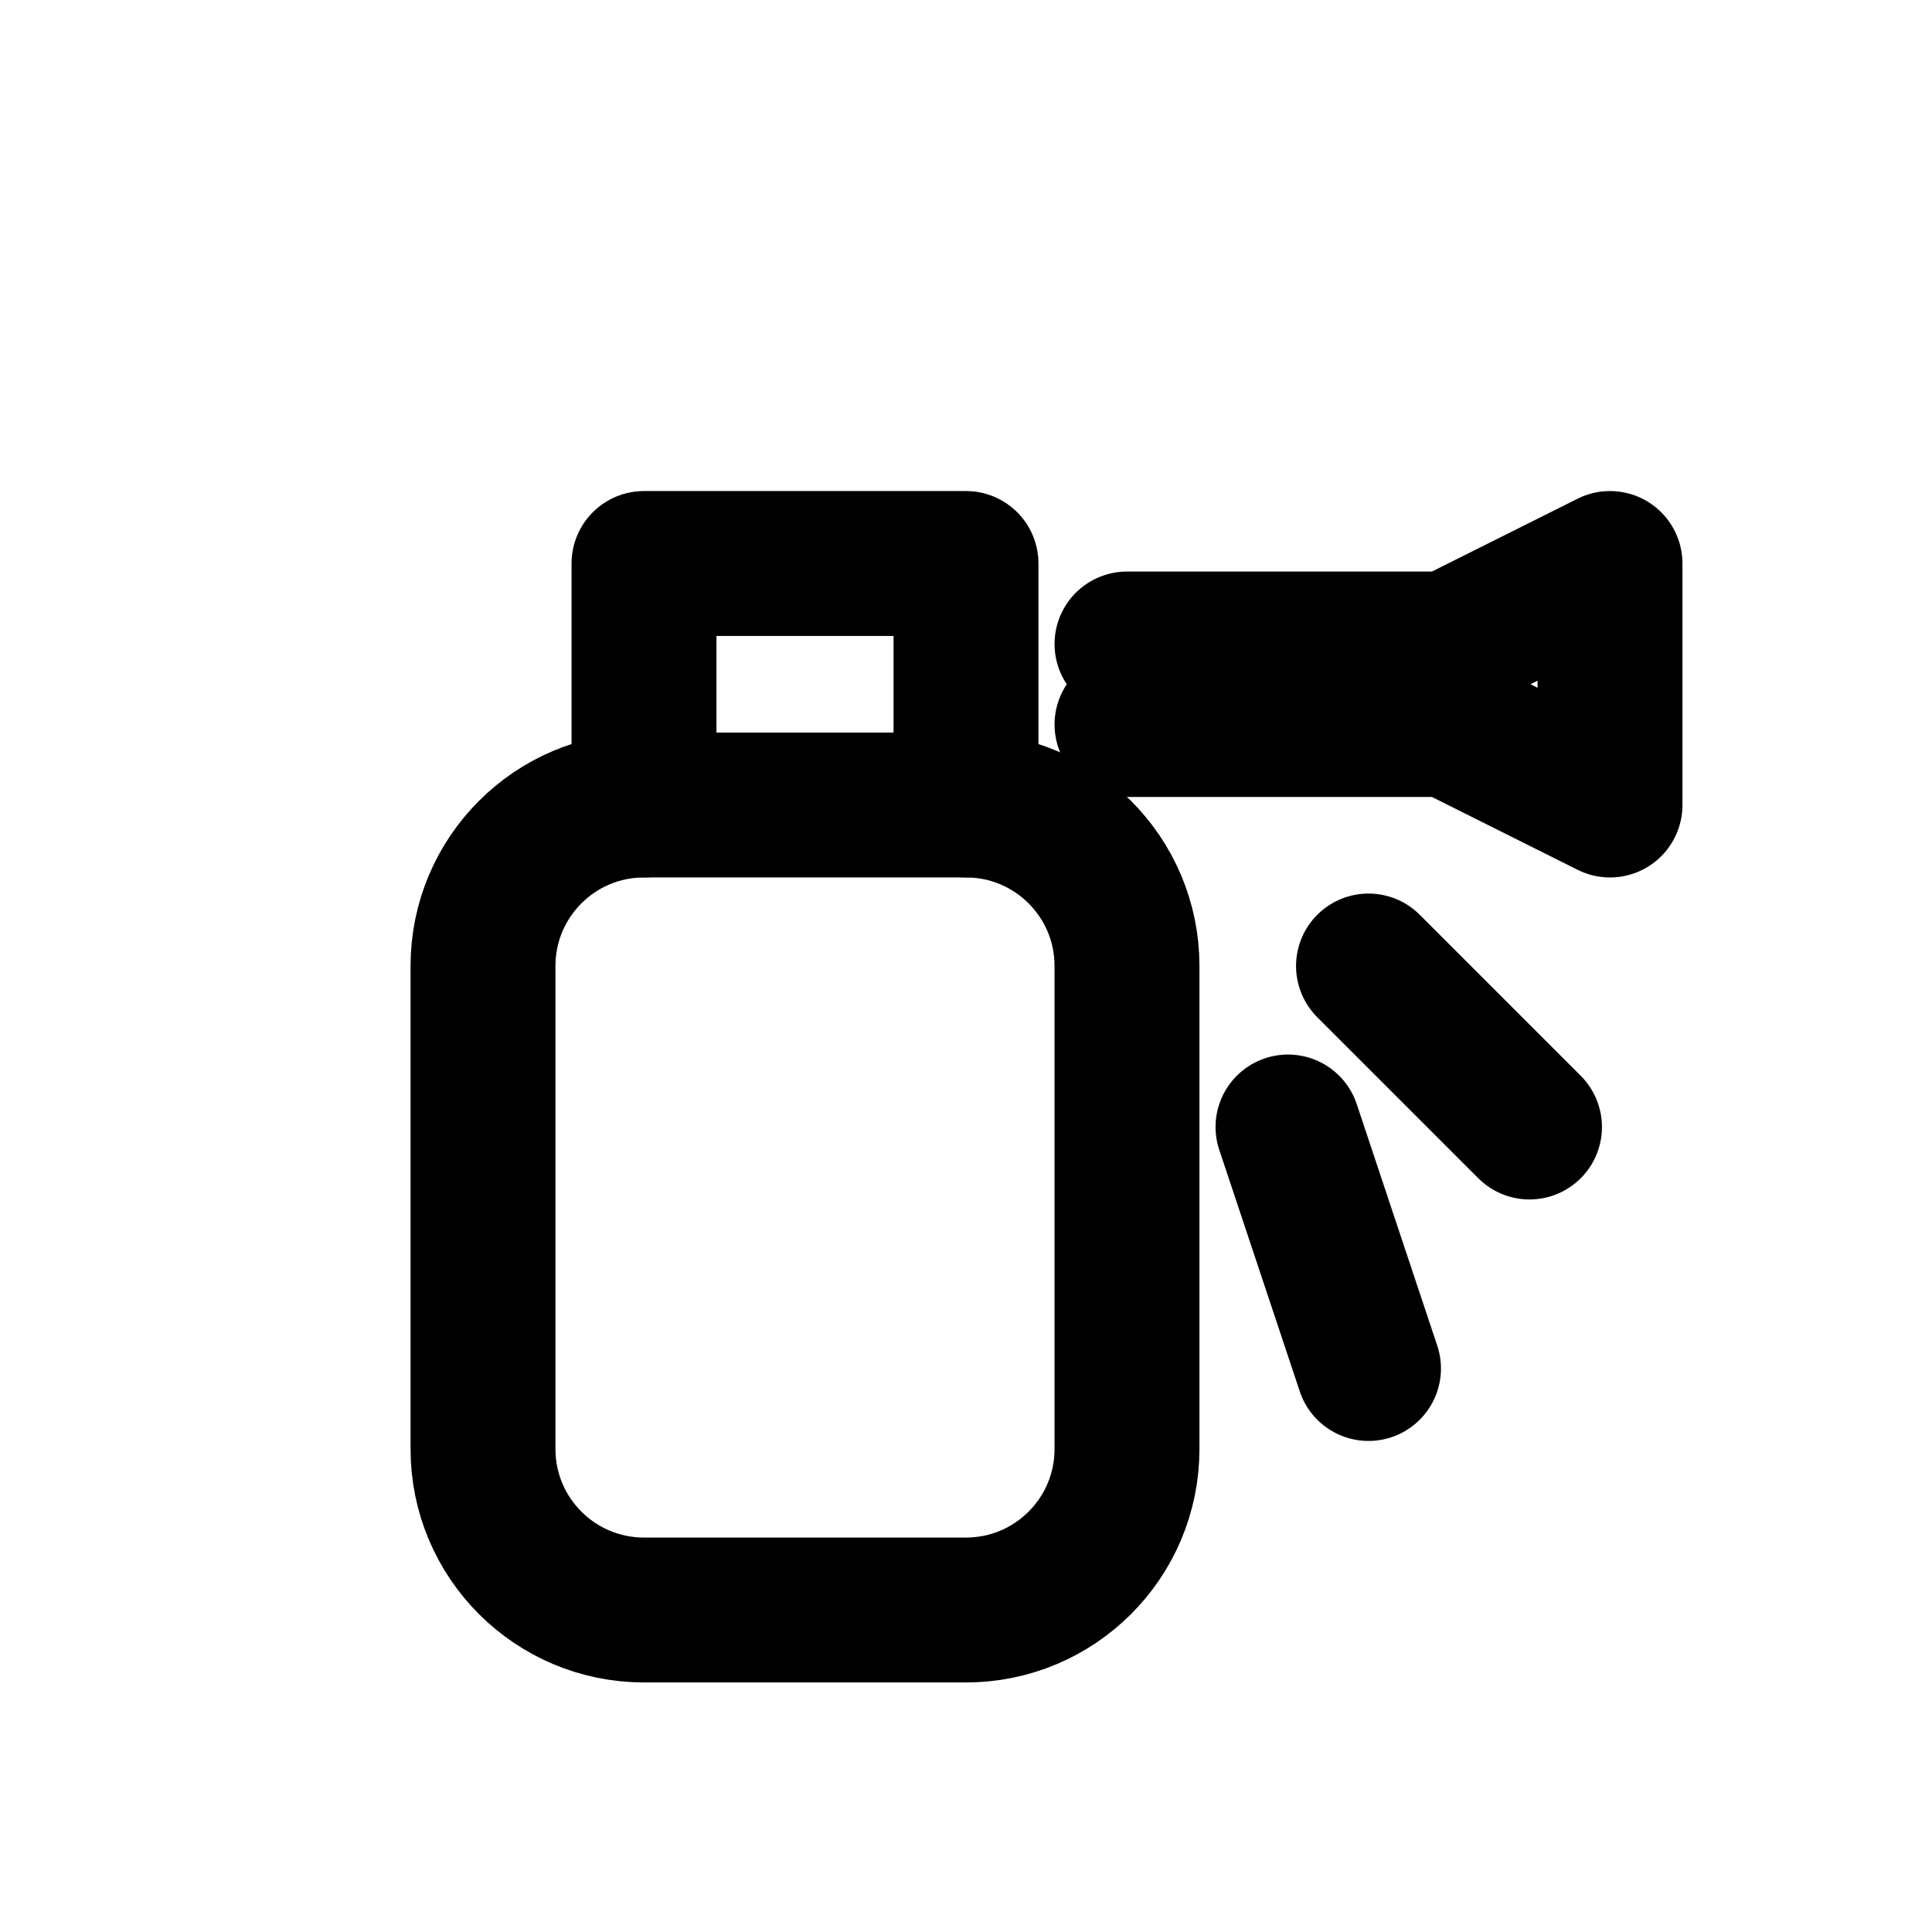
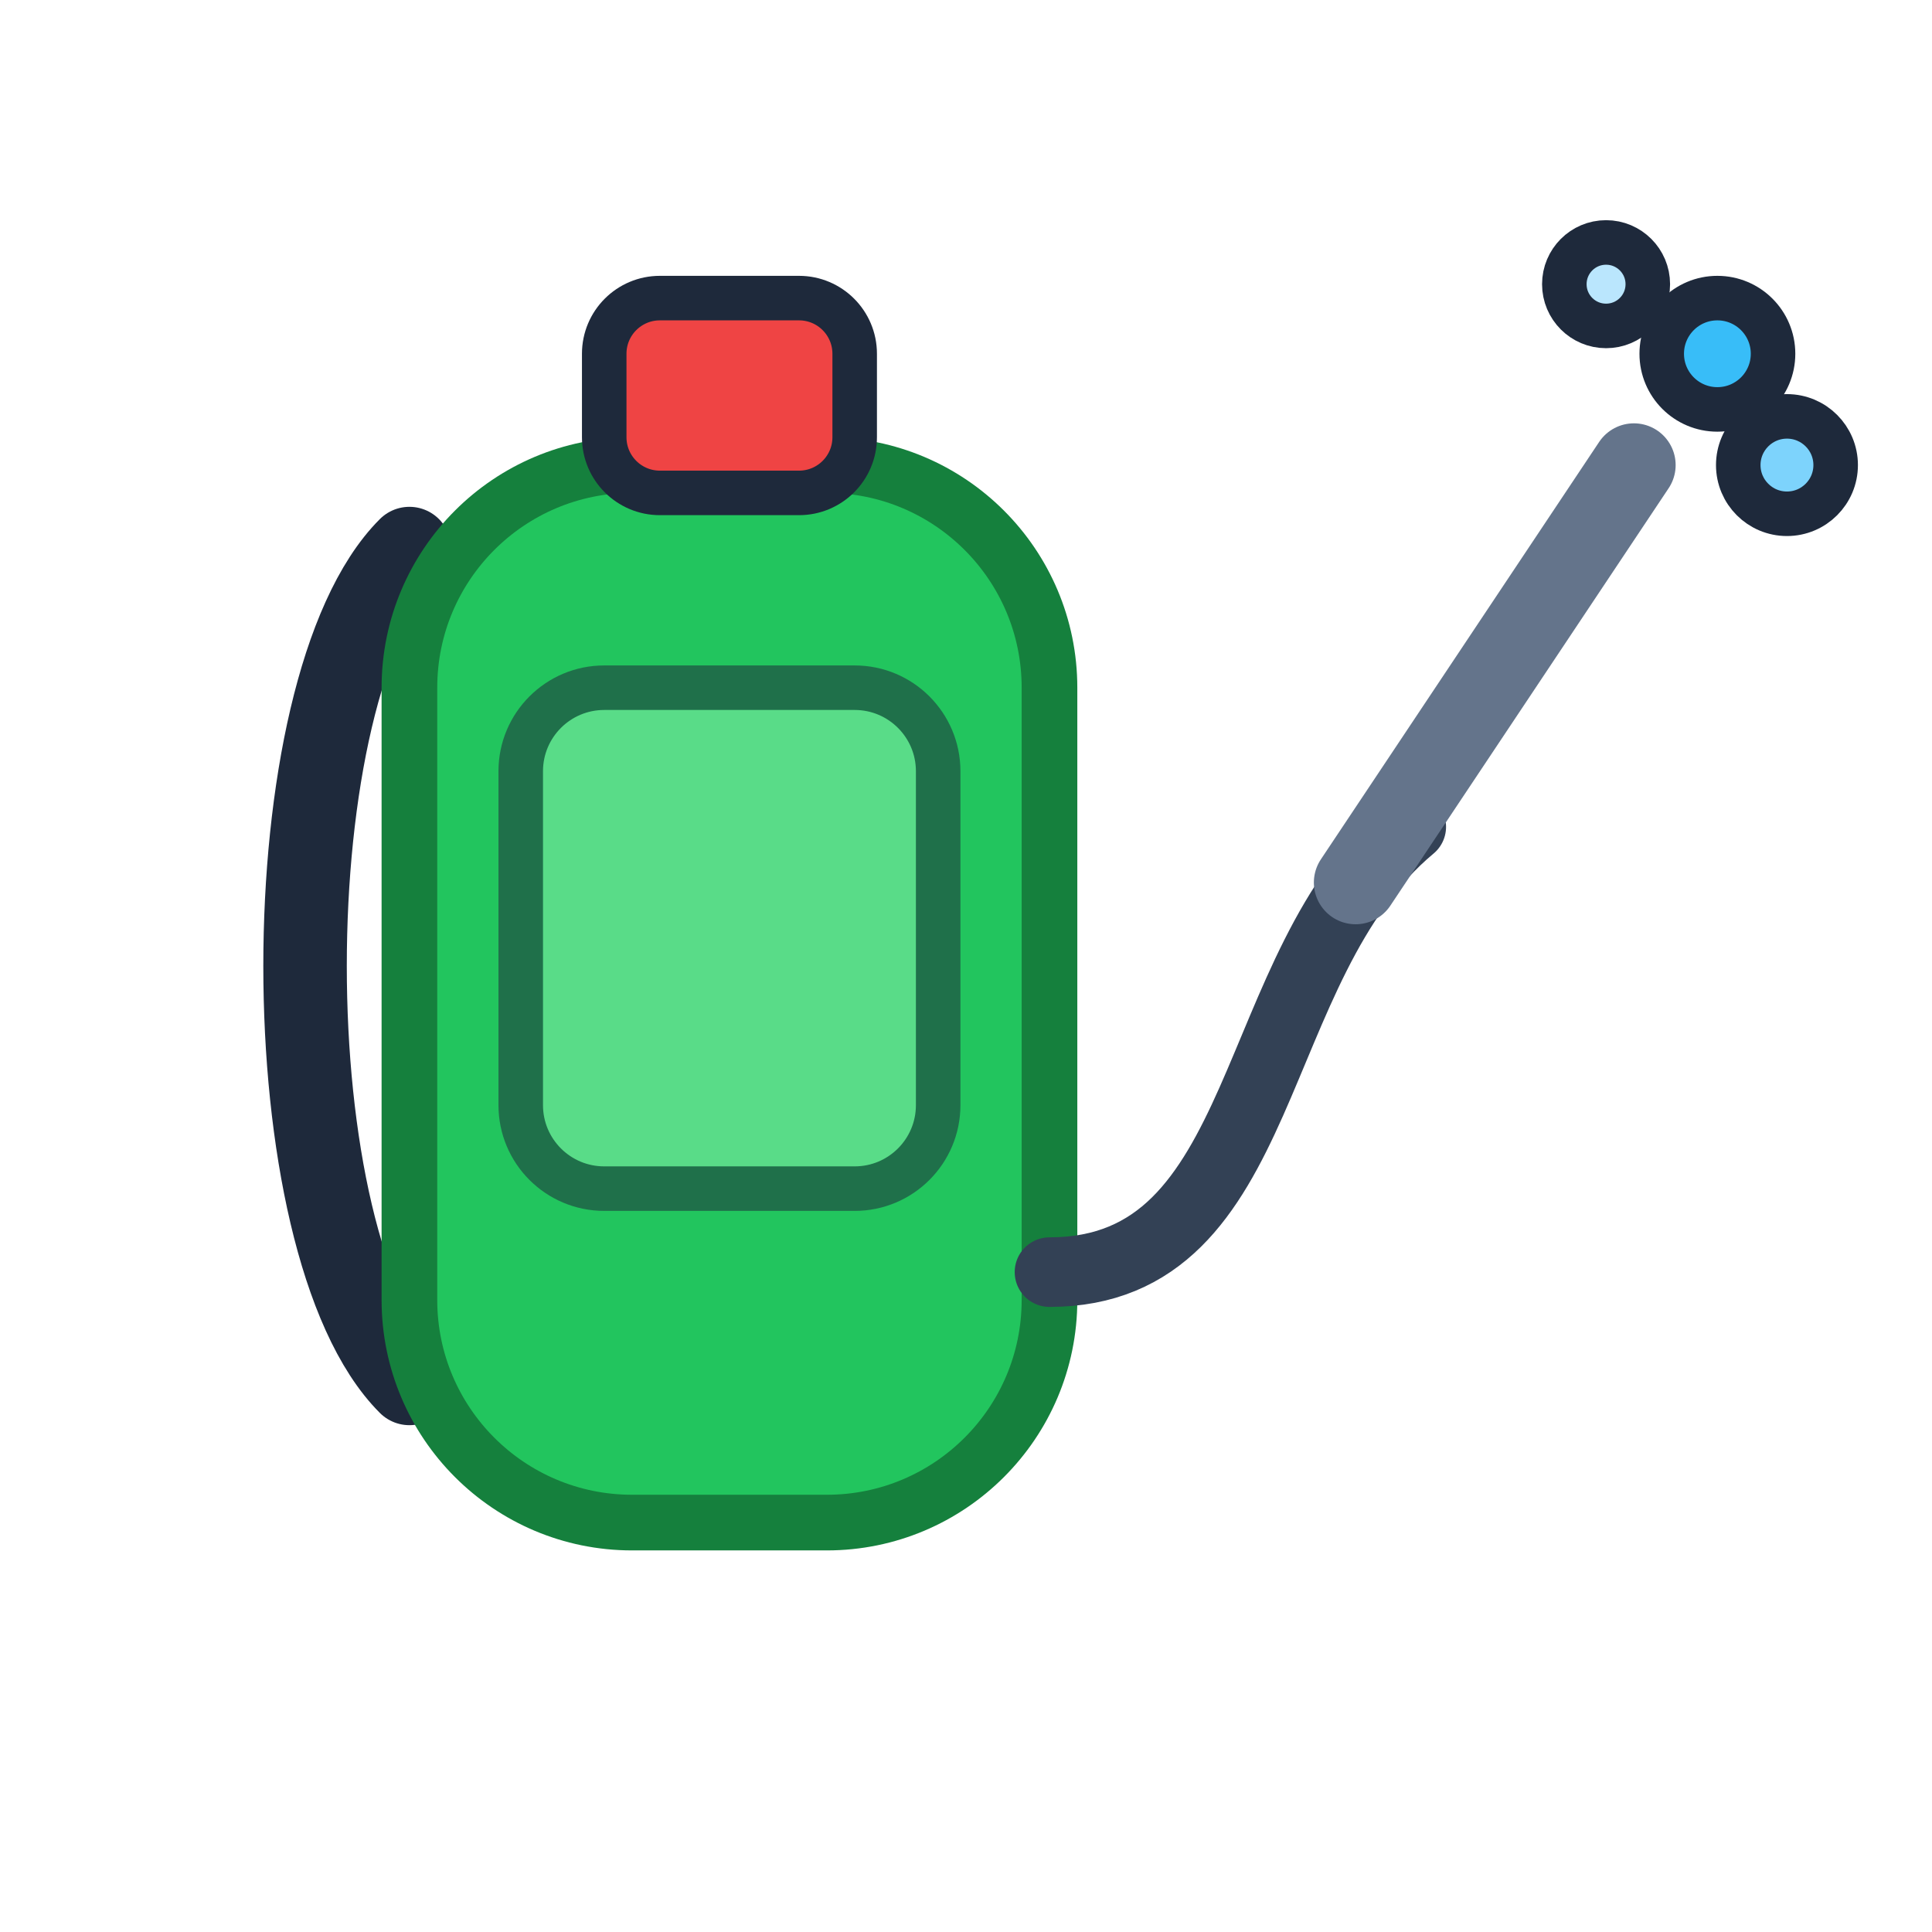
- <svg viewBox="0 0 24 24" fill="none" stroke="currentColor" stroke-width="1.8" stroke-linecap="round" stroke-linejoin="round">
-   <rect x="6" y="10" width="8" height="10" rx="2" />
-   <path d="M8 10V7h4v3" />
-   <path d="M14 8h4l2-1v3l-2-1h-4" />
-   <path d="M17 12l2 2M16 14l1 3" />
+ <svg xmlns="http://www.w3.org/2000/svg" viewBox="0 0 128 128" width="128" height="128">
+   <g data-normalized="1" transform="translate(5, 5) scale(0.921875)" stroke-linecap="round" stroke-linejoin="round">
+     <path d="M24 34 C14 44 14 84 24 94" fill="none" stroke="#1E293B" stroke-width="6" stroke-linecap="round" />
+     <rect x="24" y="28" width="46" height="76" rx="16" fill="#22C55E" stroke="#15803D" stroke-width="4" />
+     <rect x="38" y="16" width="18" height="14" rx="4" fill="#EF4444" stroke="#1E293B" stroke-width="3.2" stroke-linejoin="round" />
+     <rect x="32" y="44" width="30" height="36" rx="6" fill="#86EFAC" opacity="0.55" stroke="#1E293B" stroke-width="3.2" stroke-linejoin="round" />
+     <path d="M70 86 C86 86 84 64 96 54" fill="none" stroke="#334155" stroke-width="5" stroke-linecap="round" />
+     <line x1="92" y1="58" x2="112" y2="28" stroke="#64748B" stroke-width="6" stroke-linecap="round" />
+     <circle cx="118" cy="20" r="4" fill="#38BDF8" stroke="#1E293B" stroke-width="3.2" stroke-linejoin="round" />
+     <circle cx="123" cy="28" r="3.5" fill="#7DD3FC" stroke="#1E293B" stroke-width="3.2" stroke-linejoin="round" />
+     <circle cx="110" cy="15" r="3" fill="#BAE6FD" stroke="#1E293B" stroke-width="3.2" stroke-linejoin="round" />
+   </g>
</svg>
